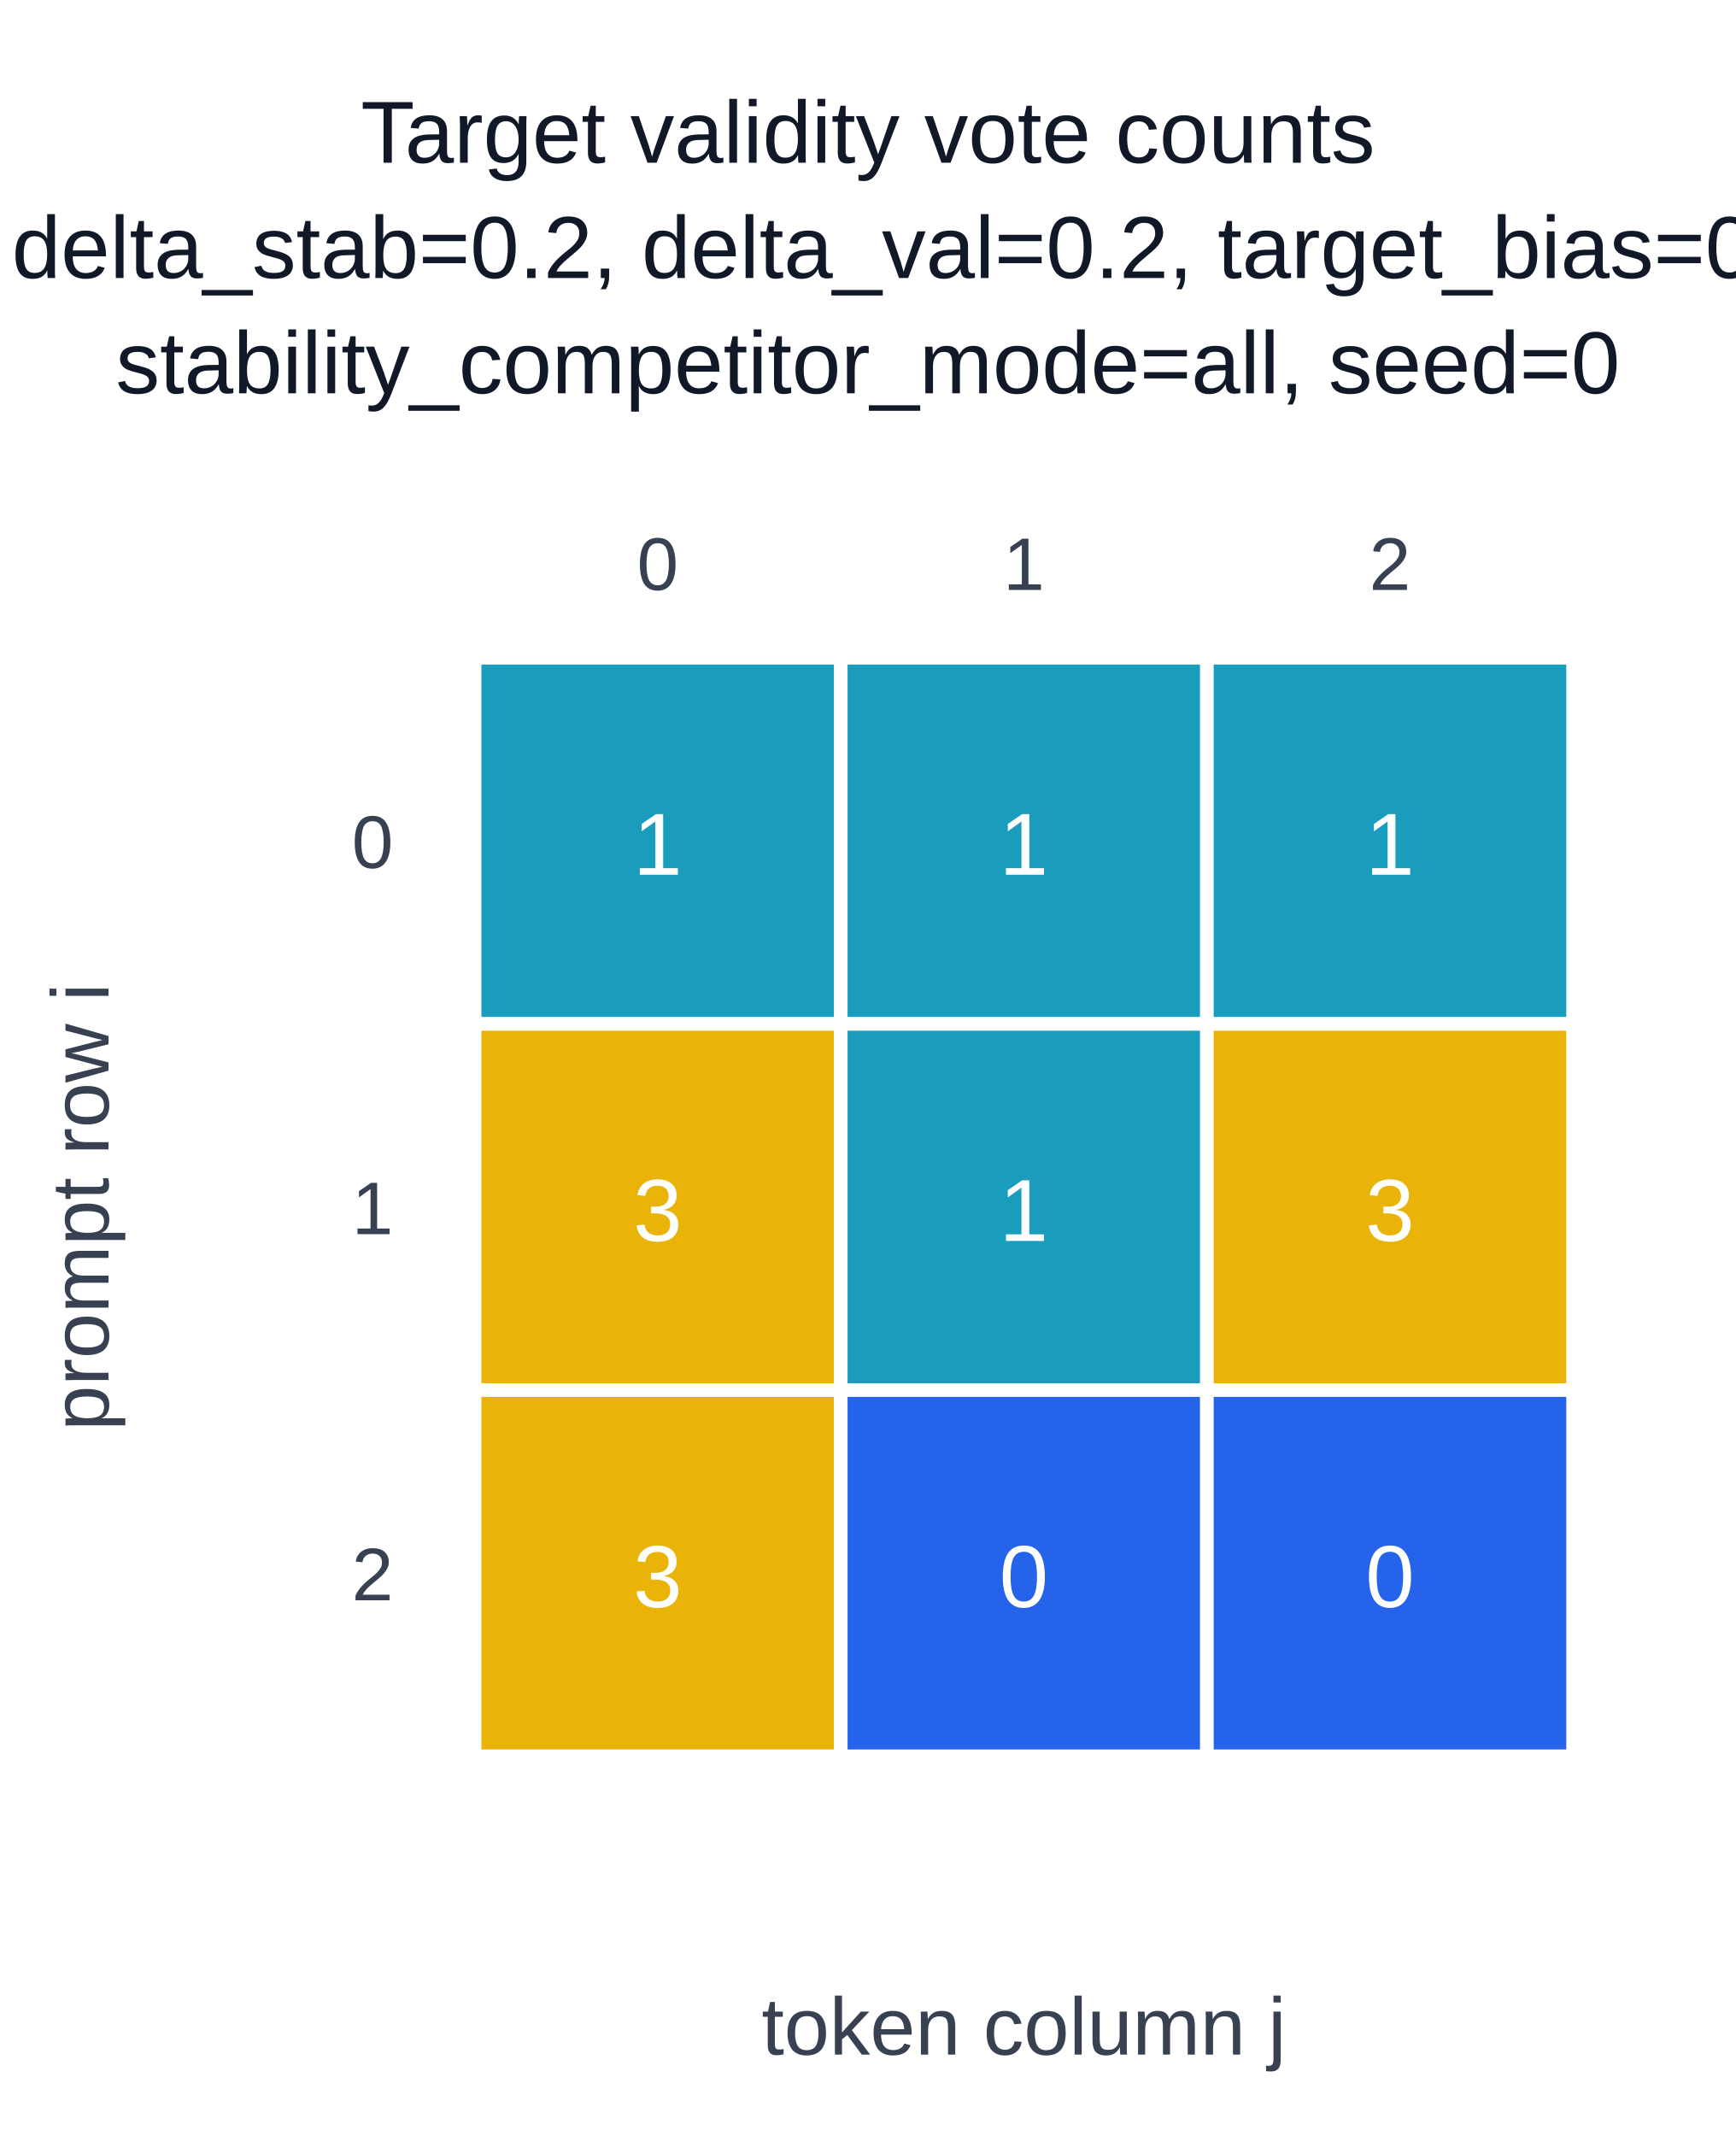
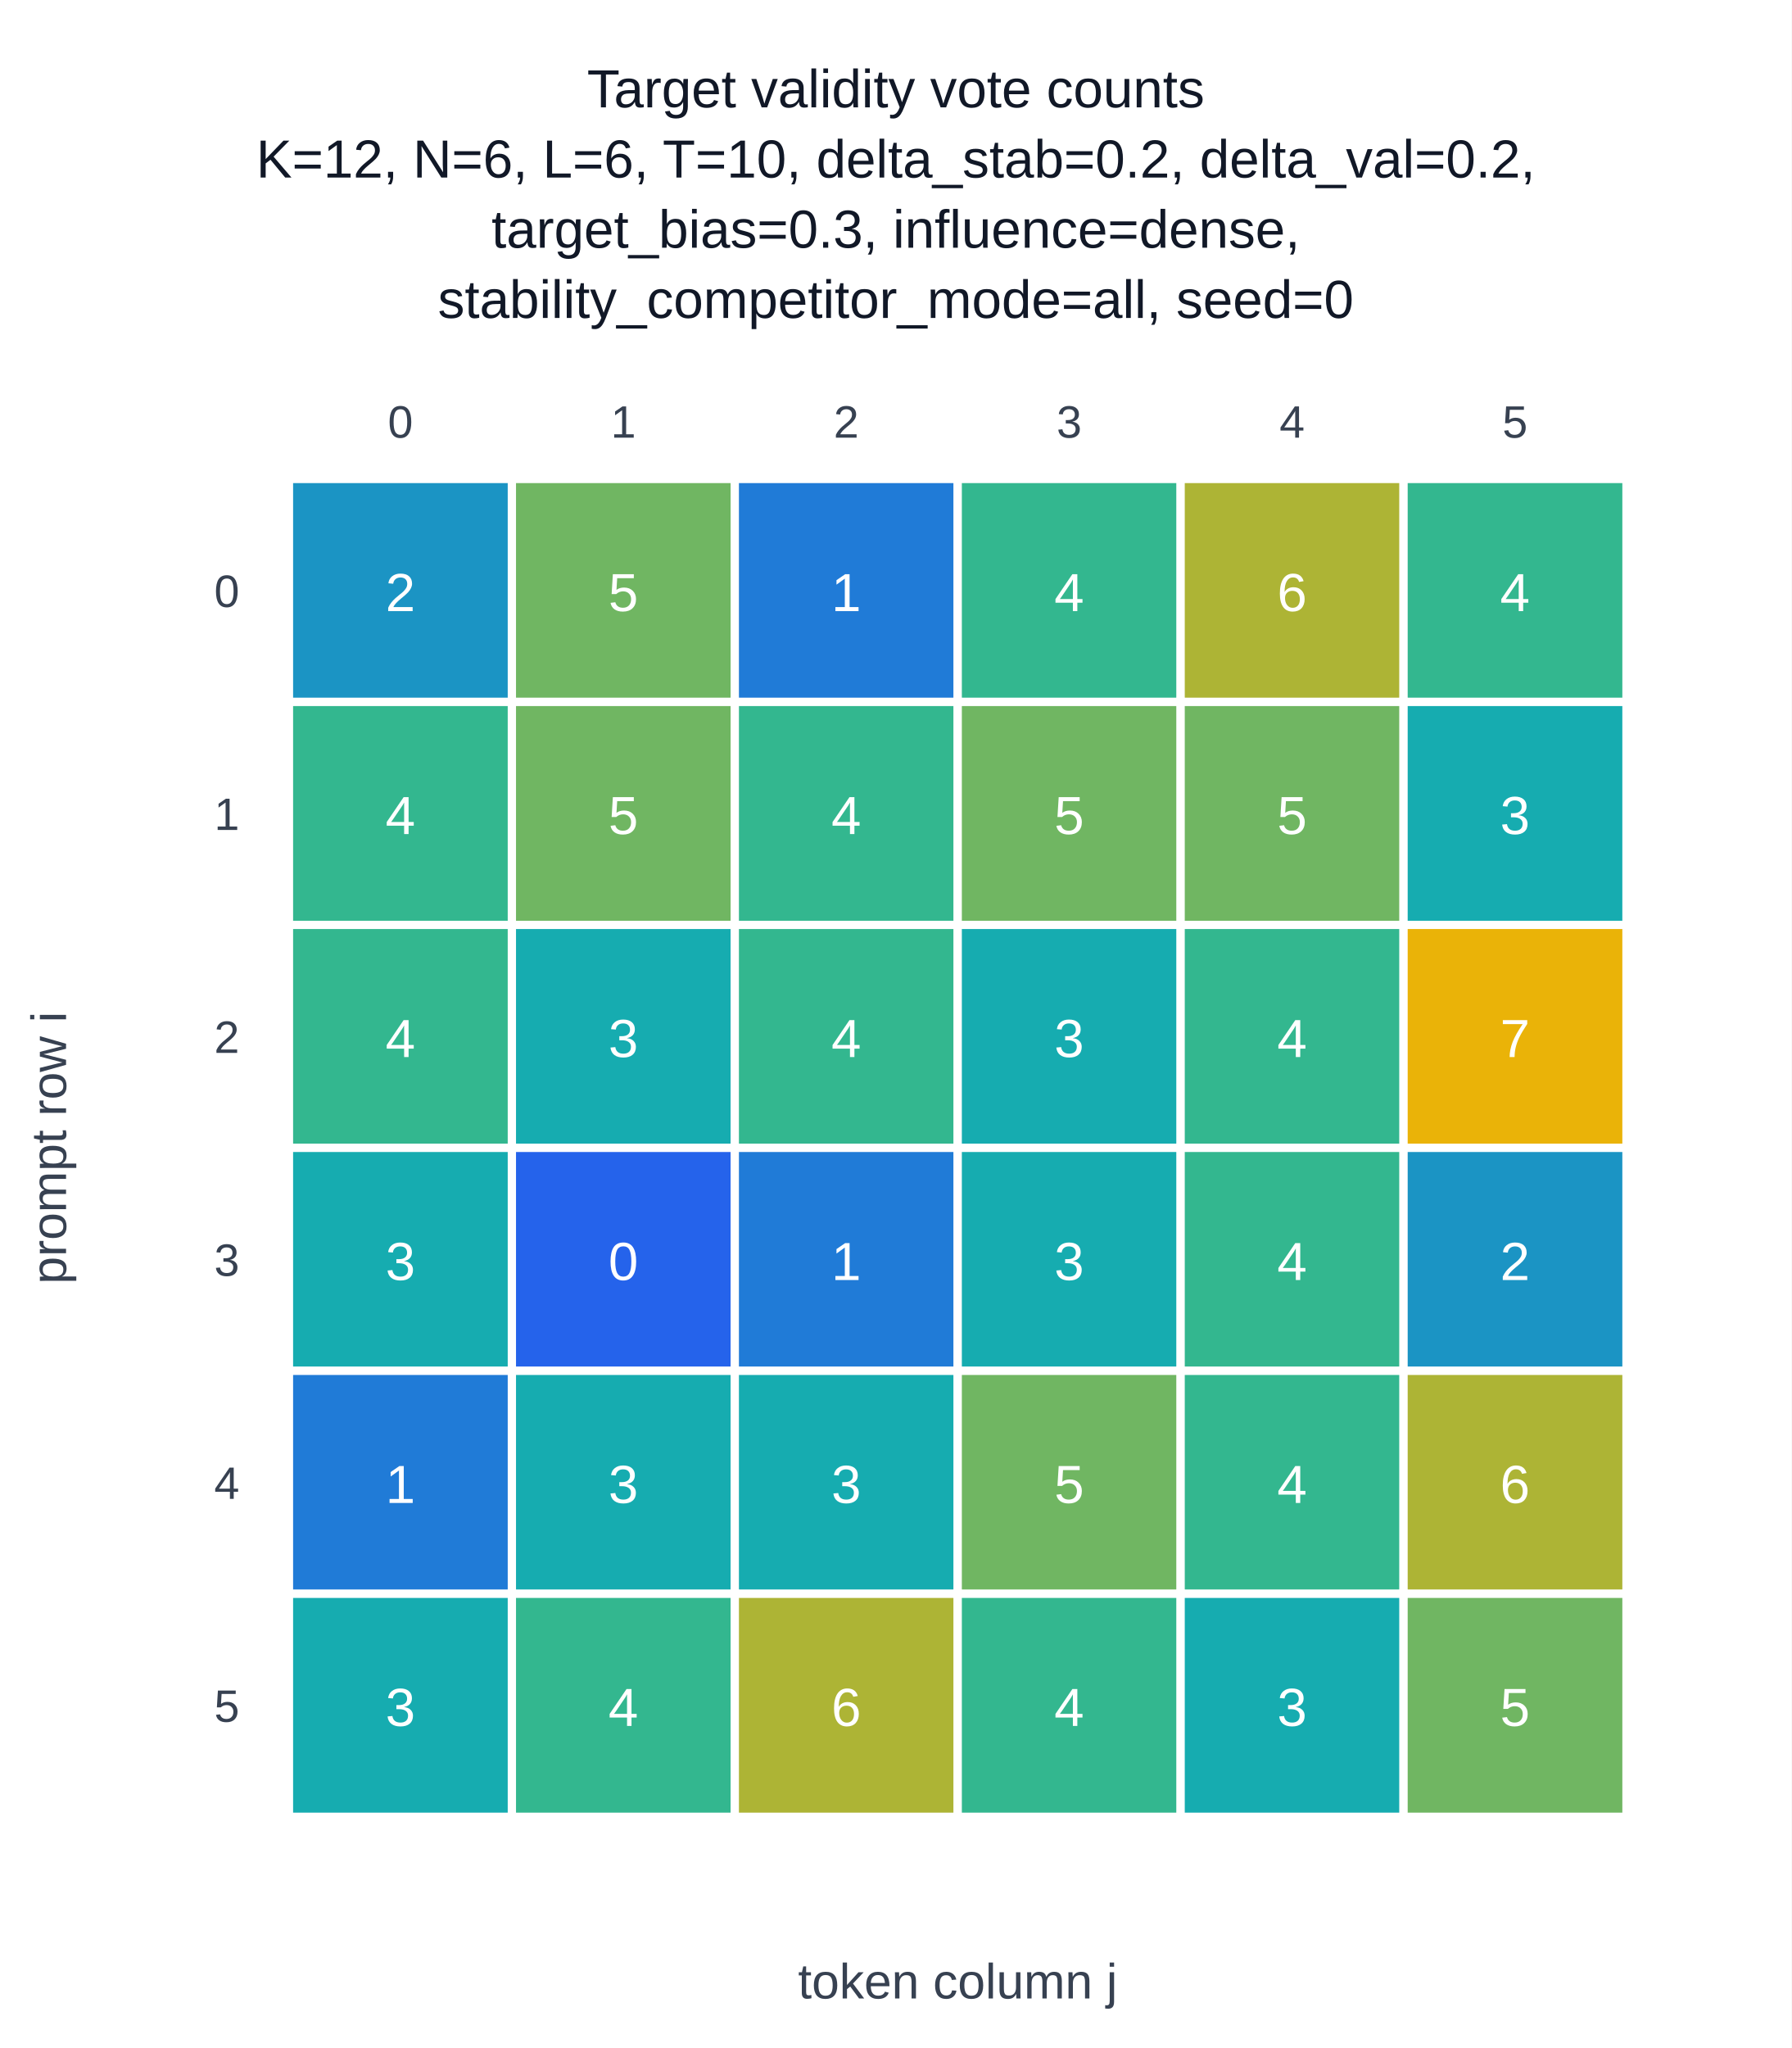
- <svg xmlns="http://www.w3.org/2000/svg" width="256" height="315" viewBox="0 0 256 315">
+ <svg xmlns="http://www.w3.org/2000/svg" width="434" height="496" viewBox="0 0 434 496">
  <rect width="100%" height="100%" fill="#ffffff" />
-   <text x="128.0" y="24" text-anchor="middle" font-family="Arial, sans-serif" font-size="13" fill="#111827">Target validity vote counts</text>
-   <text x="128.0" y="41" text-anchor="middle" font-family="Arial, sans-serif" font-size="13" fill="#111827">K=6, N=3, L=3, T=6, delta_stab=0.2, delta_val=0.2, target_bias=0.3, influence=dense,</text>
-   <text x="128.0" y="58" text-anchor="middle" font-family="Arial, sans-serif" font-size="13" fill="#111827">stability_competitor_mode=all, seed=0</text>
-   <text x="151.0" y="303" text-anchor="middle" font-family="Arial, sans-serif" font-size="12" fill="#374151">token column j</text>
-   <text x="16" y="178.0" transform="rotate(-90 16 178.0)" text-anchor="middle" font-family="Arial, sans-serif" font-size="12" fill="#374151">prompt row i</text>
-   <text x="97.0" y="87" text-anchor="middle" font-family="Arial, sans-serif" font-size="11" fill="#374151">0</text>
-   <text x="151.0" y="87" text-anchor="middle" font-family="Arial, sans-serif" font-size="11" fill="#374151">1</text>
-   <text x="205.0" y="87" text-anchor="middle" font-family="Arial, sans-serif" font-size="11" fill="#374151">2</text>
-   <text x="58" y="128.0" text-anchor="end" font-family="Arial, sans-serif" font-size="11" fill="#374151">0</text>
-   <rect x="70" y="97" width="54" height="54" fill="#1a9cbd" stroke="#ffffff" stroke-width="2" />
-   <text x="97.0" y="129.0" text-anchor="middle" font-family="Arial, sans-serif" font-size="13" fill="#ffffff">1</text>
-   <rect x="124" y="97" width="54" height="54" fill="#1a9cbd" stroke="#ffffff" stroke-width="2" />
-   <text x="151.0" y="129.0" text-anchor="middle" font-family="Arial, sans-serif" font-size="13" fill="#ffffff">1</text>
-   <rect x="178" y="97" width="54" height="54" fill="#1a9cbd" stroke="#ffffff" stroke-width="2" />
-   <text x="205.0" y="129.0" text-anchor="middle" font-family="Arial, sans-serif" font-size="13" fill="#ffffff">1</text>
-   <text x="58" y="182.0" text-anchor="end" font-family="Arial, sans-serif" font-size="11" fill="#374151">1</text>
-   <rect x="70" y="151" width="54" height="54" fill="#eab308" stroke="#ffffff" stroke-width="2" />
-   <text x="97.0" y="183.0" text-anchor="middle" font-family="Arial, sans-serif" font-size="13" fill="#ffffff">3</text>
-   <rect x="124" y="151" width="54" height="54" fill="#1a9cbd" stroke="#ffffff" stroke-width="2" />
-   <text x="151.0" y="183.0" text-anchor="middle" font-family="Arial, sans-serif" font-size="13" fill="#ffffff">1</text>
-   <rect x="178" y="151" width="54" height="54" fill="#eab308" stroke="#ffffff" stroke-width="2" />
-   <text x="205.0" y="183.0" text-anchor="middle" font-family="Arial, sans-serif" font-size="13" fill="#ffffff">3</text>
-   <text x="58" y="236.0" text-anchor="end" font-family="Arial, sans-serif" font-size="11" fill="#374151">2</text>
-   <rect x="70" y="205" width="54" height="54" fill="#eab308" stroke="#ffffff" stroke-width="2" />
-   <text x="97.0" y="237.0" text-anchor="middle" font-family="Arial, sans-serif" font-size="13" fill="#ffffff">3</text>
-   <rect x="124" y="205" width="54" height="54" fill="#2563eb" stroke="#ffffff" stroke-width="2" />
-   <text x="151.0" y="237.0" text-anchor="middle" font-family="Arial, sans-serif" font-size="13" fill="#ffffff">0</text>
-   <rect x="178" y="205" width="54" height="54" fill="#2563eb" stroke="#ffffff" stroke-width="2" />
-   <text x="205.0" y="237.0" text-anchor="middle" font-family="Arial, sans-serif" font-size="13" fill="#ffffff">0</text>
+   <text x="217.0" y="26" text-anchor="middle" font-family="Arial, sans-serif" font-size="13" fill="#111827">Target validity vote counts</text>
+   <text x="217.0" y="43" text-anchor="middle" font-family="Arial, sans-serif" font-size="13" fill="#111827">K=12, N=6, L=6, T=10, delta_stab=0.2, delta_val=0.2,</text>
+   <text x="217.0" y="60" text-anchor="middle" font-family="Arial, sans-serif" font-size="13" fill="#111827">target_bias=0.3, influence=dense,</text>
+   <text x="217.0" y="77" text-anchor="middle" font-family="Arial, sans-serif" font-size="13" fill="#111827">stability_competitor_mode=all, seed=0</text>
+   <text x="232.0" y="484" text-anchor="middle" font-family="Arial, sans-serif" font-size="12" fill="#374151">token column j</text>
+   <text x="16" y="278.0" transform="rotate(-90 16 278.0)" text-anchor="middle" font-family="Arial, sans-serif" font-size="12" fill="#374151">prompt row i</text>
+   <text x="97.0" y="106" text-anchor="middle" font-family="Arial, sans-serif" font-size="11" fill="#374151">0</text>
+   <text x="151.0" y="106" text-anchor="middle" font-family="Arial, sans-serif" font-size="11" fill="#374151">1</text>
+   <text x="205.0" y="106" text-anchor="middle" font-family="Arial, sans-serif" font-size="11" fill="#374151">2</text>
+   <text x="259.0" y="106" text-anchor="middle" font-family="Arial, sans-serif" font-size="11" fill="#374151">3</text>
+   <text x="313.0" y="106" text-anchor="middle" font-family="Arial, sans-serif" font-size="11" fill="#374151">4</text>
+   <text x="367.0" y="106" text-anchor="middle" font-family="Arial, sans-serif" font-size="11" fill="#374151">5</text>
+   <text x="58" y="147.0" text-anchor="end" font-family="Arial, sans-serif" font-size="11" fill="#374151">0</text>
+   <rect x="70" y="116" width="54" height="54" fill="#1b94c4" stroke="#ffffff" stroke-width="2" />
+   <text x="97.0" y="148.0" text-anchor="middle" font-family="Arial, sans-serif" font-size="13" fill="#ffffff">2</text>
+   <rect x="124" y="116" width="54" height="54" fill="#70b662" stroke="#ffffff" stroke-width="2" />
+   <text x="151.0" y="148.0" text-anchor="middle" font-family="Arial, sans-serif" font-size="13" fill="#ffffff">5</text>
+   <rect x="178" y="116" width="54" height="54" fill="#207bd7" stroke="#ffffff" stroke-width="2" />
+   <text x="205.0" y="148.0" text-anchor="middle" font-family="Arial, sans-serif" font-size="13" fill="#ffffff">1</text>
+   <rect x="232" y="116" width="54" height="54" fill="#33b78f" stroke="#ffffff" stroke-width="2" />
+   <text x="259.0" y="148.0" text-anchor="middle" font-family="Arial, sans-serif" font-size="13" fill="#ffffff">4</text>
+   <rect x="286" y="116" width="54" height="54" fill="#adb435" stroke="#ffffff" stroke-width="2" />
+   <text x="313.0" y="148.0" text-anchor="middle" font-family="Arial, sans-serif" font-size="13" fill="#ffffff">6</text>
+   <rect x="340" y="116" width="54" height="54" fill="#33b78f" stroke="#ffffff" stroke-width="2" />
+   <text x="367.0" y="148.0" text-anchor="middle" font-family="Arial, sans-serif" font-size="13" fill="#ffffff">4</text>
+   <text x="58" y="201.0" text-anchor="end" font-family="Arial, sans-serif" font-size="11" fill="#374151">1</text>
+   <rect x="70" y="170" width="54" height="54" fill="#33b78f" stroke="#ffffff" stroke-width="2" />
+   <text x="97.0" y="202.0" text-anchor="middle" font-family="Arial, sans-serif" font-size="13" fill="#ffffff">4</text>
+   <rect x="124" y="170" width="54" height="54" fill="#70b662" stroke="#ffffff" stroke-width="2" />
+   <text x="151.0" y="202.0" text-anchor="middle" font-family="Arial, sans-serif" font-size="13" fill="#ffffff">5</text>
+   <rect x="178" y="170" width="54" height="54" fill="#33b78f" stroke="#ffffff" stroke-width="2" />
+   <text x="205.0" y="202.0" text-anchor="middle" font-family="Arial, sans-serif" font-size="13" fill="#ffffff">4</text>
+   <rect x="232" y="170" width="54" height="54" fill="#70b662" stroke="#ffffff" stroke-width="2" />
+   <text x="259.0" y="202.0" text-anchor="middle" font-family="Arial, sans-serif" font-size="13" fill="#ffffff">5</text>
+   <rect x="286" y="170" width="54" height="54" fill="#70b662" stroke="#ffffff" stroke-width="2" />
+   <text x="313.0" y="202.0" text-anchor="middle" font-family="Arial, sans-serif" font-size="13" fill="#ffffff">5</text>
+   <rect x="340" y="170" width="54" height="54" fill="#16acb0" stroke="#ffffff" stroke-width="2" />
+   <text x="367.0" y="202.0" text-anchor="middle" font-family="Arial, sans-serif" font-size="13" fill="#ffffff">3</text>
+   <text x="58" y="255.0" text-anchor="end" font-family="Arial, sans-serif" font-size="11" fill="#374151">2</text>
+   <rect x="70" y="224" width="54" height="54" fill="#33b78f" stroke="#ffffff" stroke-width="2" />
+   <text x="97.0" y="256.0" text-anchor="middle" font-family="Arial, sans-serif" font-size="13" fill="#ffffff">4</text>
+   <rect x="124" y="224" width="54" height="54" fill="#16acb0" stroke="#ffffff" stroke-width="2" />
+   <text x="151.0" y="256.0" text-anchor="middle" font-family="Arial, sans-serif" font-size="13" fill="#ffffff">3</text>
+   <rect x="178" y="224" width="54" height="54" fill="#33b78f" stroke="#ffffff" stroke-width="2" />
+   <text x="205.0" y="256.0" text-anchor="middle" font-family="Arial, sans-serif" font-size="13" fill="#ffffff">4</text>
+   <rect x="232" y="224" width="54" height="54" fill="#16acb0" stroke="#ffffff" stroke-width="2" />
+   <text x="259.0" y="256.0" text-anchor="middle" font-family="Arial, sans-serif" font-size="13" fill="#ffffff">3</text>
+   <rect x="286" y="224" width="54" height="54" fill="#33b78f" stroke="#ffffff" stroke-width="2" />
+   <text x="313.0" y="256.0" text-anchor="middle" font-family="Arial, sans-serif" font-size="13" fill="#ffffff">4</text>
+   <rect x="340" y="224" width="54" height="54" fill="#eab308" stroke="#ffffff" stroke-width="2" />
+   <text x="367.0" y="256.0" text-anchor="middle" font-family="Arial, sans-serif" font-size="13" fill="#ffffff">7</text>
+   <text x="58" y="309.0" text-anchor="end" font-family="Arial, sans-serif" font-size="11" fill="#374151">3</text>
+   <rect x="70" y="278" width="54" height="54" fill="#16acb0" stroke="#ffffff" stroke-width="2" />
+   <text x="97.0" y="310.0" text-anchor="middle" font-family="Arial, sans-serif" font-size="13" fill="#ffffff">3</text>
+   <rect x="124" y="278" width="54" height="54" fill="#2563eb" stroke="#ffffff" stroke-width="2" />
+   <text x="151.0" y="310.0" text-anchor="middle" font-family="Arial, sans-serif" font-size="13" fill="#ffffff">0</text>
+   <rect x="178" y="278" width="54" height="54" fill="#207bd7" stroke="#ffffff" stroke-width="2" />
+   <text x="205.0" y="310.0" text-anchor="middle" font-family="Arial, sans-serif" font-size="13" fill="#ffffff">1</text>
+   <rect x="232" y="278" width="54" height="54" fill="#16acb0" stroke="#ffffff" stroke-width="2" />
+   <text x="259.0" y="310.0" text-anchor="middle" font-family="Arial, sans-serif" font-size="13" fill="#ffffff">3</text>
+   <rect x="286" y="278" width="54" height="54" fill="#33b78f" stroke="#ffffff" stroke-width="2" />
+   <text x="313.0" y="310.0" text-anchor="middle" font-family="Arial, sans-serif" font-size="13" fill="#ffffff">4</text>
+   <rect x="340" y="278" width="54" height="54" fill="#1b94c4" stroke="#ffffff" stroke-width="2" />
+   <text x="367.0" y="310.0" text-anchor="middle" font-family="Arial, sans-serif" font-size="13" fill="#ffffff">2</text>
+   <text x="58" y="363.0" text-anchor="end" font-family="Arial, sans-serif" font-size="11" fill="#374151">4</text>
+   <rect x="70" y="332" width="54" height="54" fill="#207bd7" stroke="#ffffff" stroke-width="2" />
+   <text x="97.0" y="364.0" text-anchor="middle" font-family="Arial, sans-serif" font-size="13" fill="#ffffff">1</text>
+   <rect x="124" y="332" width="54" height="54" fill="#16acb0" stroke="#ffffff" stroke-width="2" />
+   <text x="151.0" y="364.0" text-anchor="middle" font-family="Arial, sans-serif" font-size="13" fill="#ffffff">3</text>
+   <rect x="178" y="332" width="54" height="54" fill="#16acb0" stroke="#ffffff" stroke-width="2" />
+   <text x="205.0" y="364.0" text-anchor="middle" font-family="Arial, sans-serif" font-size="13" fill="#ffffff">3</text>
+   <rect x="232" y="332" width="54" height="54" fill="#70b662" stroke="#ffffff" stroke-width="2" />
+   <text x="259.0" y="364.0" text-anchor="middle" font-family="Arial, sans-serif" font-size="13" fill="#ffffff">5</text>
+   <rect x="286" y="332" width="54" height="54" fill="#33b78f" stroke="#ffffff" stroke-width="2" />
+   <text x="313.0" y="364.0" text-anchor="middle" font-family="Arial, sans-serif" font-size="13" fill="#ffffff">4</text>
+   <rect x="340" y="332" width="54" height="54" fill="#adb435" stroke="#ffffff" stroke-width="2" />
+   <text x="367.0" y="364.0" text-anchor="middle" font-family="Arial, sans-serif" font-size="13" fill="#ffffff">6</text>
+   <text x="58" y="417.0" text-anchor="end" font-family="Arial, sans-serif" font-size="11" fill="#374151">5</text>
+   <rect x="70" y="386" width="54" height="54" fill="#16acb0" stroke="#ffffff" stroke-width="2" />
+   <text x="97.0" y="418.0" text-anchor="middle" font-family="Arial, sans-serif" font-size="13" fill="#ffffff">3</text>
+   <rect x="124" y="386" width="54" height="54" fill="#33b78f" stroke="#ffffff" stroke-width="2" />
+   <text x="151.0" y="418.0" text-anchor="middle" font-family="Arial, sans-serif" font-size="13" fill="#ffffff">4</text>
+   <rect x="178" y="386" width="54" height="54" fill="#adb435" stroke="#ffffff" stroke-width="2" />
+   <text x="205.0" y="418.0" text-anchor="middle" font-family="Arial, sans-serif" font-size="13" fill="#ffffff">6</text>
+   <rect x="232" y="386" width="54" height="54" fill="#33b78f" stroke="#ffffff" stroke-width="2" />
+   <text x="259.0" y="418.0" text-anchor="middle" font-family="Arial, sans-serif" font-size="13" fill="#ffffff">4</text>
+   <rect x="286" y="386" width="54" height="54" fill="#16acb0" stroke="#ffffff" stroke-width="2" />
+   <text x="313.0" y="418.0" text-anchor="middle" font-family="Arial, sans-serif" font-size="13" fill="#ffffff">3</text>
+   <rect x="340" y="386" width="54" height="54" fill="#70b662" stroke="#ffffff" stroke-width="2" />
+   <text x="367.0" y="418.0" text-anchor="middle" font-family="Arial, sans-serif" font-size="13" fill="#ffffff">5</text>
</svg>
